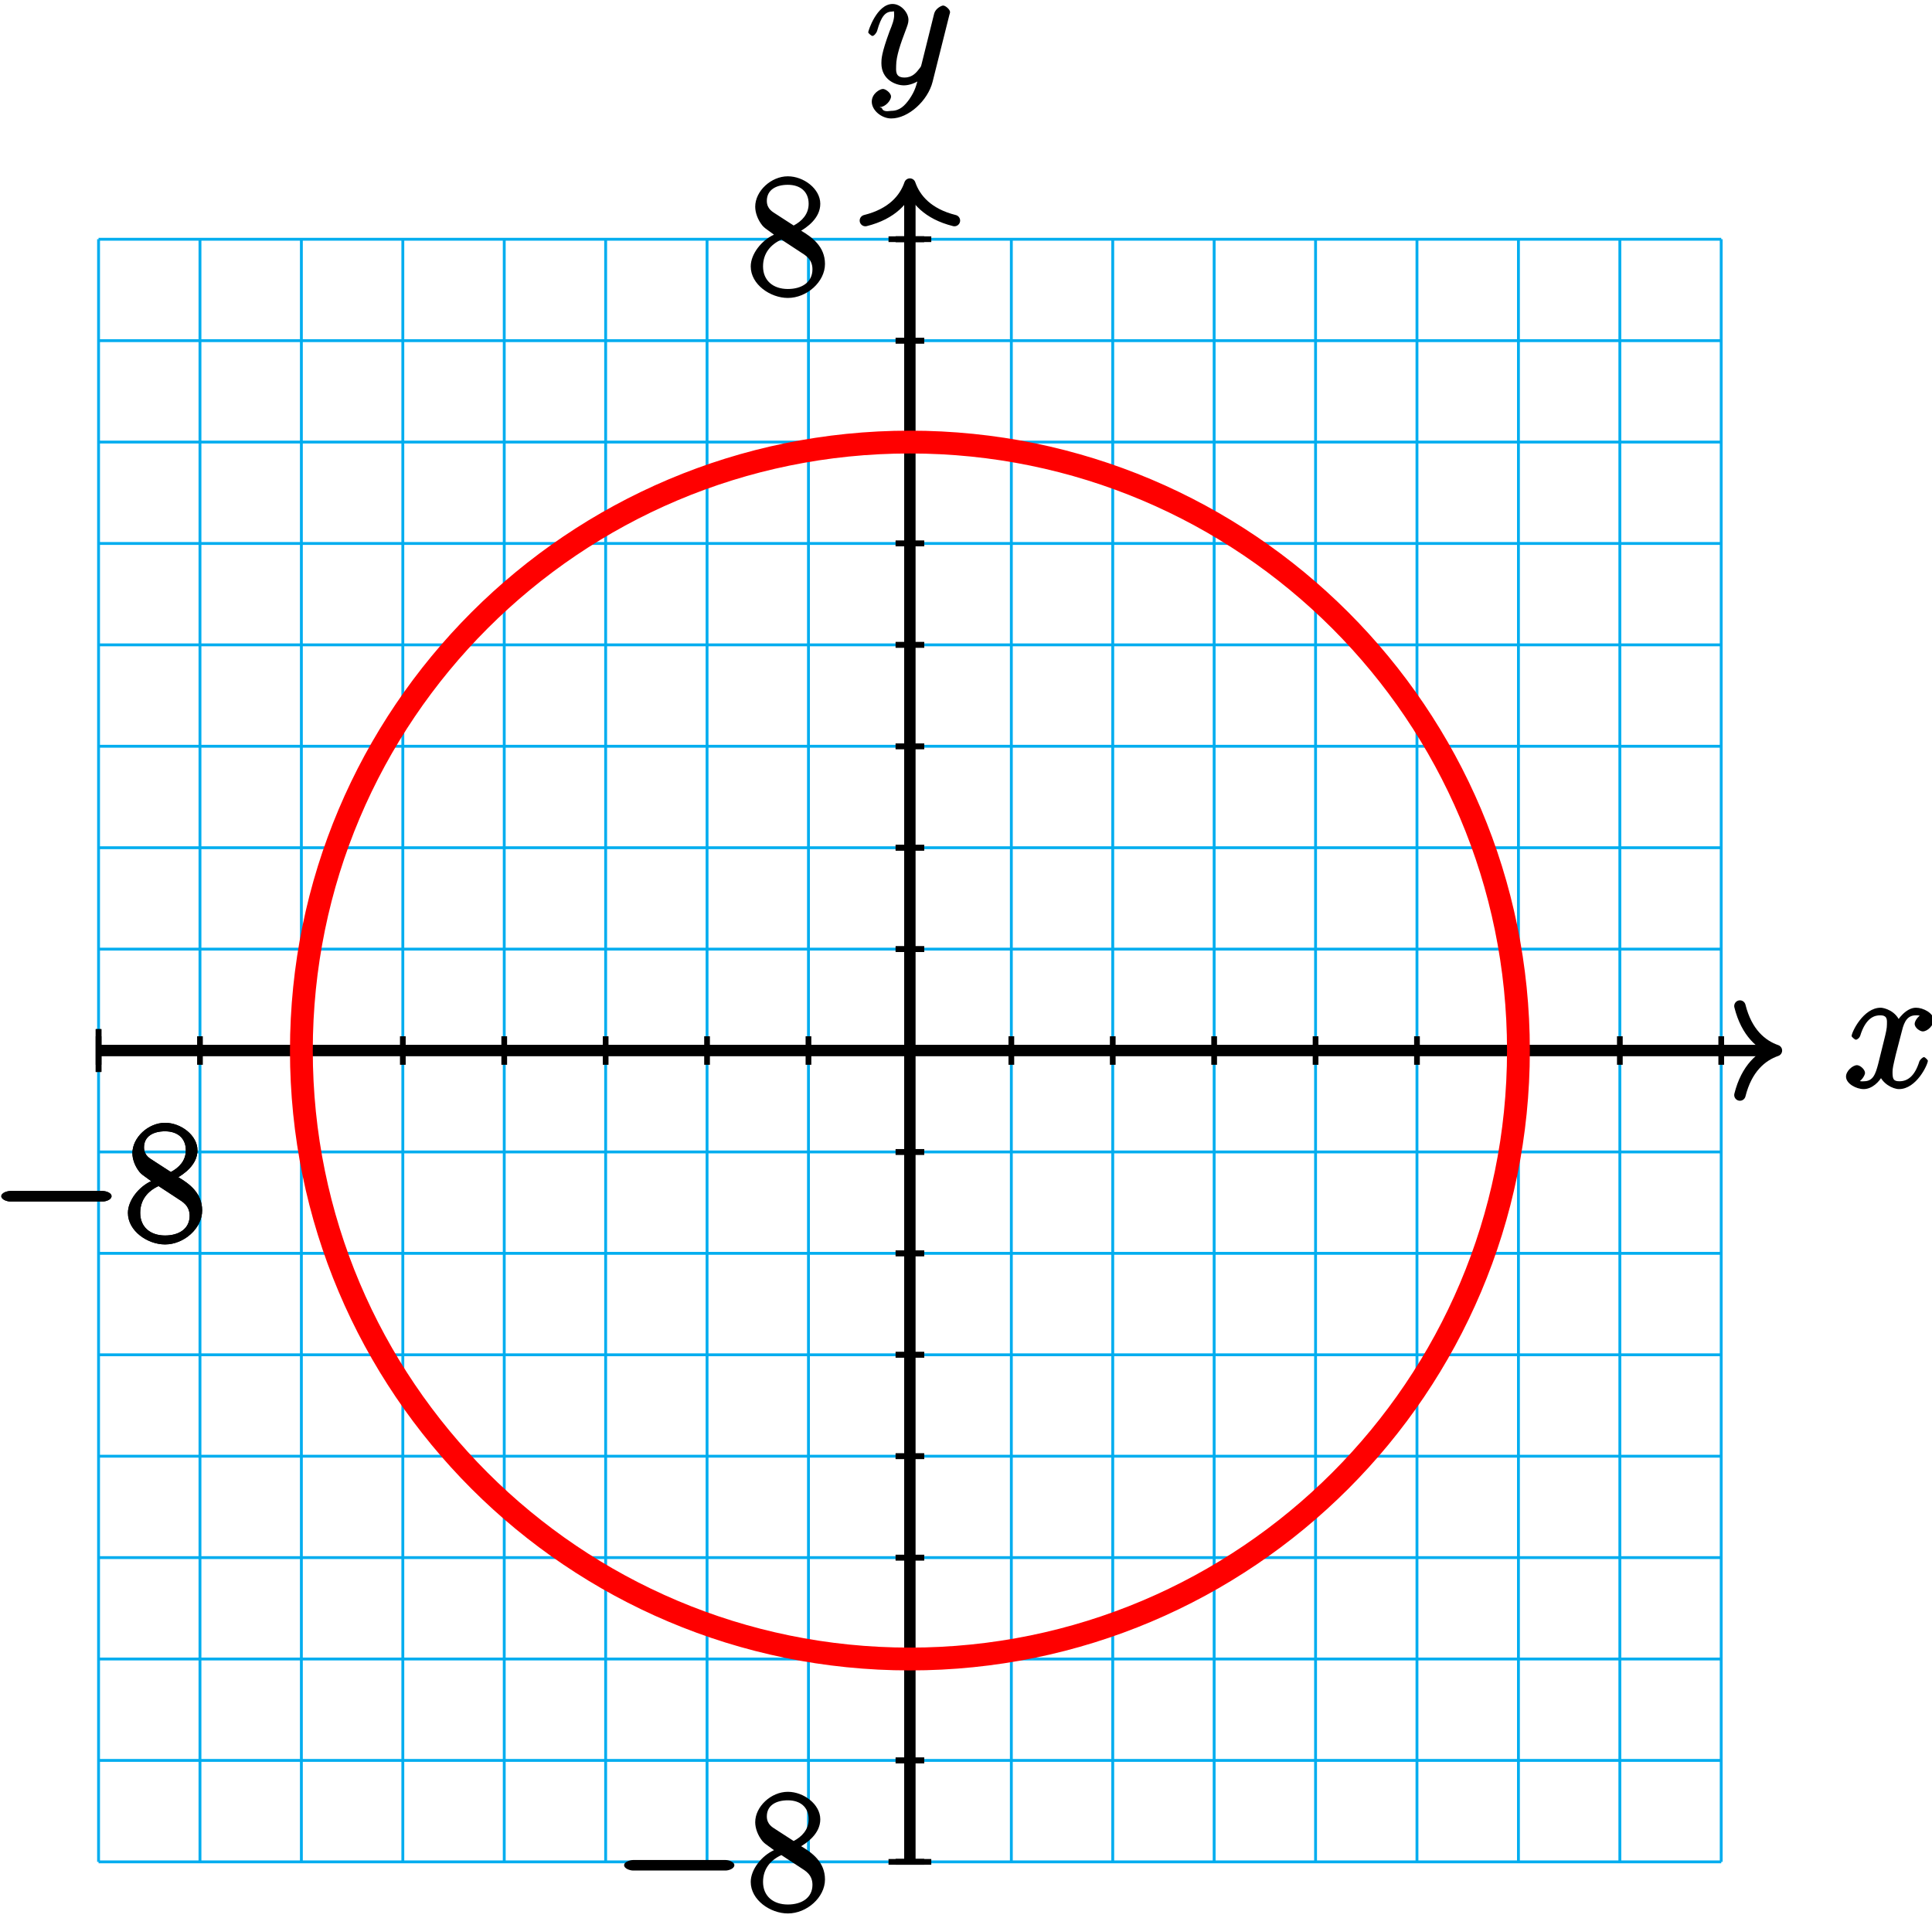
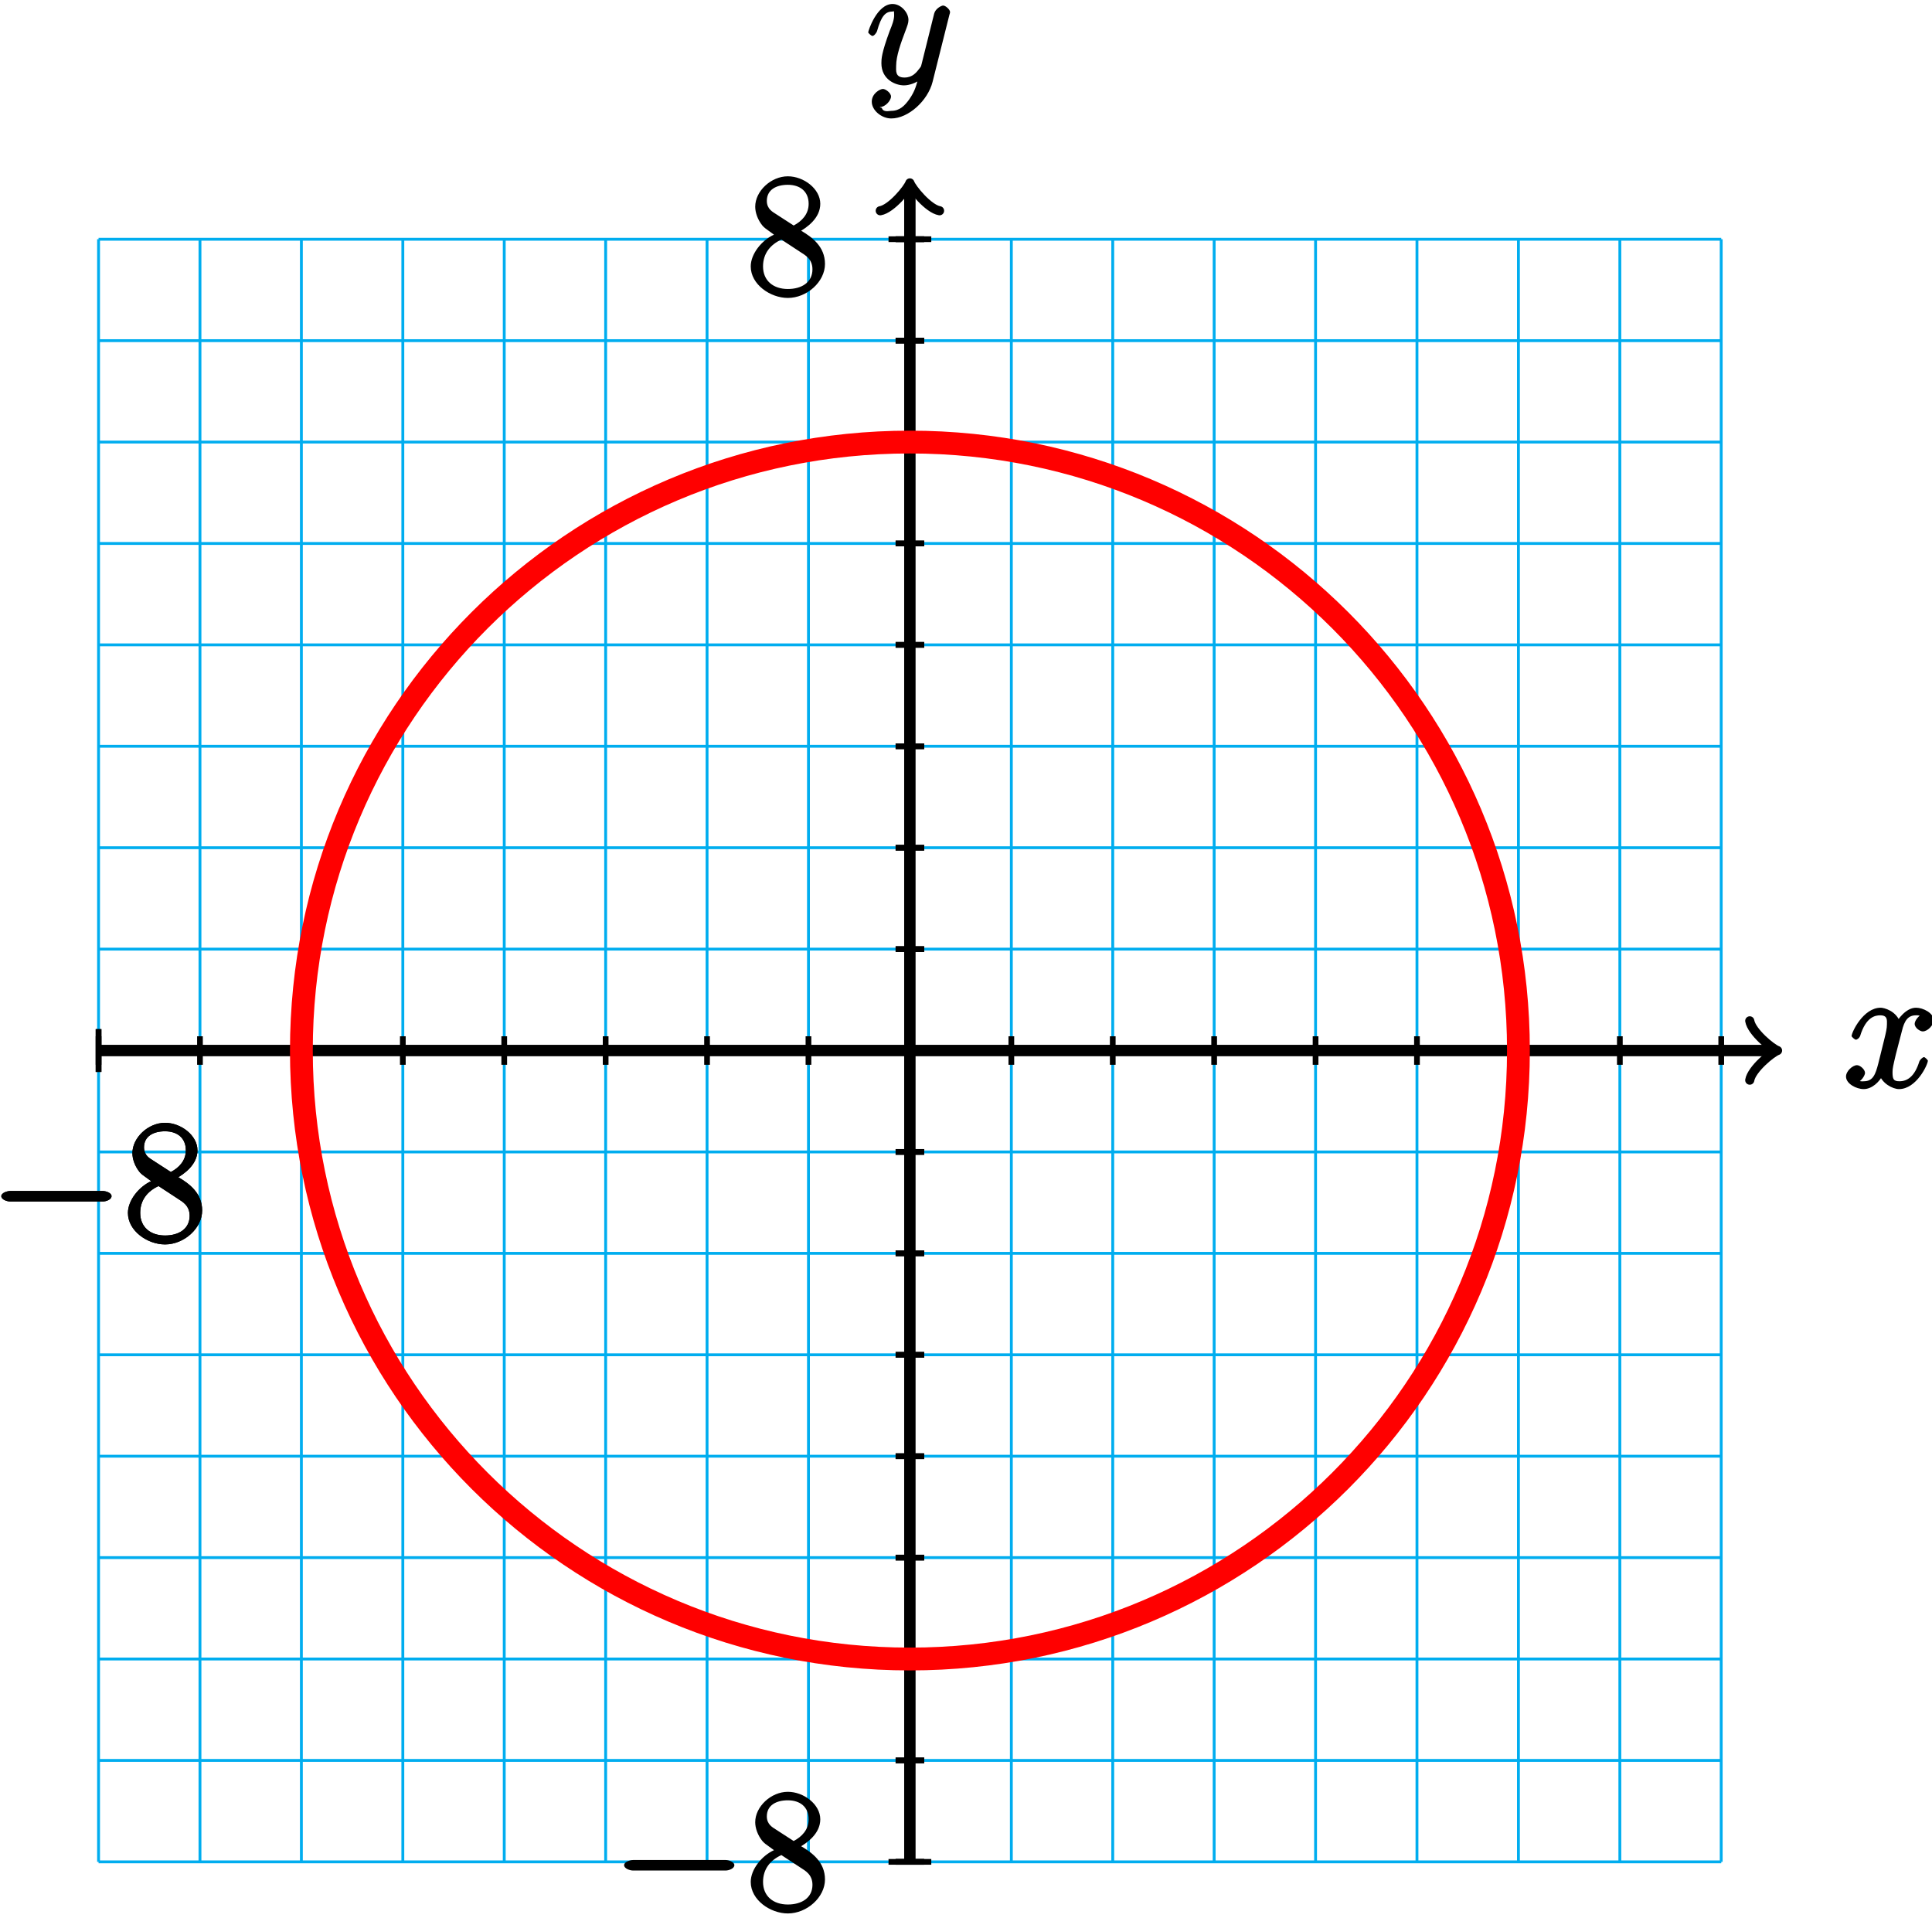
<svg xmlns="http://www.w3.org/2000/svg" xmlns:xlink="http://www.w3.org/1999/xlink" width="135pt" height="134pt" viewBox="0 0 135 134" version="1.1">
  <defs>
    <g>
      <symbol overflow="visible" id="glyph0-0">
        <path style="stroke:none;" d="" />
      </symbol>
      <symbol overflow="visible" id="glyph0-1">
        <path style="stroke:none;" d="M 5.672 -5.172 C 5.281 -5.109 4.969 -4.656 4.969 -4.438 C 4.969 -4.141 5.359 -3.906 5.531 -3.906 C 5.891 -3.906 6.297 -4.359 6.297 -4.688 C 6.297 -5.188 5.562 -5.562 5.062 -5.562 C 4.344 -5.562 3.766 -4.703 3.656 -4.469 L 3.984 -4.469 C 3.703 -5.359 2.812 -5.562 2.594 -5.562 C 1.375 -5.562 0.562 -3.844 0.562 -3.578 C 0.562 -3.531 0.781 -3.328 0.859 -3.328 C 0.953 -3.328 1.094 -3.438 1.156 -3.578 C 1.562 -4.922 2.219 -5.031 2.562 -5.031 C 3.094 -5.031 3.031 -4.672 3.031 -4.391 C 3.031 -4.125 2.969 -3.844 2.828 -3.281 L 2.422 -1.641 C 2.234 -0.922 2.062 -0.422 1.422 -0.422 C 1.359 -0.422 1.172 -0.375 0.922 -0.531 L 0.812 -0.281 C 1.25 -0.359 1.5 -0.859 1.5 -1 C 1.5 -1.25 1.156 -1.547 0.938 -1.547 C 0.641 -1.547 0.172 -1.141 0.172 -0.75 C 0.172 -0.25 0.891 0.125 1.406 0.125 C 1.984 0.125 2.5 -0.375 2.75 -0.859 L 2.469 -0.969 C 2.672 -0.266 3.438 0.125 3.875 0.125 C 5.094 0.125 5.891 -1.594 5.891 -1.859 C 5.891 -1.906 5.688 -2.109 5.625 -2.109 C 5.516 -2.109 5.328 -1.906 5.297 -1.812 C 4.969 -0.75 4.453 -0.422 3.906 -0.422 C 3.484 -0.422 3.422 -0.578 3.422 -1.062 C 3.422 -1.328 3.469 -1.516 3.656 -2.312 L 4.078 -3.938 C 4.25 -4.656 4.5 -5.031 5.062 -5.031 C 5.078 -5.031 5.297 -5.062 5.547 -4.906 Z M 5.672 -5.172 " />
      </symbol>
      <symbol overflow="visible" id="glyph0-2">
        <path style="stroke:none;" d="M 3.031 1.094 C 2.703 1.547 2.359 1.906 1.766 1.906 C 1.625 1.906 1.203 2.031 1.109 1.703 C 0.906 1.641 0.969 1.641 0.984 1.641 C 1.344 1.641 1.75 1.188 1.75 0.906 C 1.75 0.641 1.359 0.375 1.188 0.375 C 0.984 0.375 0.406 0.688 0.406 1.266 C 0.406 1.875 1.094 2.438 1.766 2.438 C 2.969 2.438 4.328 1.188 4.656 -0.125 L 5.828 -4.797 C 5.844 -4.859 5.875 -4.922 5.875 -5 C 5.875 -5.172 5.562 -5.453 5.391 -5.453 C 5.281 -5.453 4.859 -5.25 4.766 -4.891 L 3.891 -1.375 C 3.828 -1.156 3.875 -1.25 3.781 -1.109 C 3.531 -0.781 3.266 -0.422 2.688 -0.422 C 2.016 -0.422 2.109 -0.922 2.109 -1.25 C 2.109 -1.922 2.438 -2.844 2.766 -3.703 C 2.891 -4.047 2.969 -4.219 2.969 -4.453 C 2.969 -4.953 2.453 -5.562 1.859 -5.562 C 0.766 -5.562 0.156 -3.688 0.156 -3.578 C 0.156 -3.531 0.375 -3.328 0.453 -3.328 C 0.562 -3.328 0.734 -3.531 0.781 -3.688 C 1.062 -4.703 1.359 -5.031 1.828 -5.031 C 1.938 -5.031 1.969 -5.172 1.969 -4.781 C 1.969 -4.469 1.844 -4.125 1.656 -3.672 C 1.078 -2.109 1.078 -1.703 1.078 -1.422 C 1.078 -0.281 2.062 0.125 2.656 0.125 C 3 0.125 3.531 -0.031 3.844 -0.344 L 3.688 -0.516 C 3.516 0.141 3.438 0.5 3.031 1.094 Z M 3.031 1.094 " />
      </symbol>
      <symbol overflow="visible" id="glyph1-0">
        <path style="stroke:none;" d="" />
      </symbol>
      <symbol overflow="visible" id="glyph1-1">
        <path style="stroke:none;" d="M 7.875 -2.75 C 8.078 -2.75 8.484 -2.875 8.484 -3.125 C 8.484 -3.359 8.078 -3.484 7.875 -3.484 L 1.406 -3.484 C 1.203 -3.484 0.781 -3.359 0.781 -3.125 C 0.781 -2.875 1.203 -2.75 1.406 -2.75 Z M 7.875 -2.75 " />
      </symbol>
      <symbol overflow="visible" id="glyph2-0">
        <path style="stroke:none;" d="" />
      </symbol>
      <symbol overflow="visible" id="glyph2-1">
        <path style="stroke:none;" d="M 3.672 -4.344 C 4.266 -4.672 5.188 -5.328 5.188 -6.328 C 5.188 -7.375 4.031 -8.25 2.922 -8.25 C 1.75 -8.25 0.641 -7.219 0.641 -6.125 C 0.641 -5.719 0.812 -5.219 1.141 -4.812 C 1.281 -4.656 1.297 -4.641 1.953 -4.172 C 1.094 -3.781 0.328 -2.828 0.328 -1.953 C 0.328 -0.688 1.703 0.25 2.922 0.25 C 4.25 0.25 5.516 -0.875 5.516 -2.125 C 5.516 -3.344 4.609 -4 3.844 -4.453 Z M 2.047 -5.641 C 1.891 -5.75 1.453 -5.953 1.453 -6.531 C 1.453 -7.312 2.109 -7.656 2.922 -7.656 C 3.781 -7.656 4.375 -7.188 4.375 -6.328 C 4.375 -5.594 3.891 -5.109 3.328 -4.812 Z M 2.375 -3.891 L 3.828 -2.938 C 4.141 -2.734 4.641 -2.469 4.641 -1.75 C 4.641 -0.844 3.891 -0.375 2.922 -0.375 C 1.906 -0.375 1.188 -0.953 1.188 -1.953 C 1.188 -2.875 1.719 -3.484 2.469 -3.828 Z M 2.375 -3.891 " />
      </symbol>
    </g>
  </defs>
  <g id="surface1">
    <path style="fill:none;stroke-width:0.199;stroke-linecap:butt;stroke-linejoin:miter;stroke:rgb(0%,67.839%,93.729%);stroke-opacity:1;stroke-miterlimit:10;" d="M -56.693 -56.695 L 56.693 -56.695 M -56.693 -49.606 L 56.693 -49.606 M -56.693 -42.52 L 56.693 -42.52 M -56.693 -35.434 L 56.693 -35.434 M -56.693 -28.348 L 56.693 -28.348 M -56.693 -21.262 L 56.693 -21.262 M -56.693 -14.172 L 56.693 -14.172 M -56.693 -7.086 L 56.693 -7.086 M -56.693 -0 L 56.693 -0 M -56.693 7.086 L 56.693 7.086 M -56.693 14.172 L 56.693 14.172 M -56.693 21.262 L 56.693 21.262 M -56.693 28.348 L 56.693 28.348 M -56.693 35.433 L 56.693 35.433 M -56.693 42.519 L 56.693 42.519 M -56.693 49.605 L 56.693 49.605 M -56.693 56.691 L 56.693 56.691 M -56.693 -56.695 L -56.693 56.695 M -49.607 -56.695 L -49.607 56.695 M -42.521 -56.695 L -42.521 56.695 M -35.432 -56.695 L -35.432 56.695 M -28.346 -56.695 L -28.346 56.695 M -21.26 -56.695 L -21.26 56.695 M -14.174 -56.695 L -14.174 56.695 M -7.088 -56.695 L -7.088 56.695 M -0.002 -56.695 L -0.002 56.695 M 7.088 -56.695 L 7.088 56.695 M 14.174 -56.695 L 14.174 56.695 M 21.26 -56.695 L 21.26 56.695 M 28.346 -56.695 L 28.346 56.695 M 35.432 -56.695 L 35.432 56.695 M 42.522 -56.695 L 42.522 56.695 M 49.608 -56.695 L 49.608 56.695 M 56.69 -56.695 L 56.69 56.695 " transform="matrix(1,0,0,-1,63.58,73.41)" />
-     <path style="fill:none;stroke-width:0.797;stroke-linecap:butt;stroke-linejoin:miter;stroke:rgb(0%,0%,0%);stroke-opacity:1;stroke-miterlimit:10;" d="M -56.693 -0 L 60.15 -0 " transform="matrix(1,0,0,-1,63.58,73.41)" />
-     <path style="fill:none;stroke-width:0.797;stroke-linecap:round;stroke-linejoin:round;stroke:rgb(0%,0%,0%);stroke-opacity:1;stroke-miterlimit:10;" d="M -2.549 3.109 C -2.084 1.246 -1.045 0.363 0.002 -0 C -1.045 -0.363 -2.084 -1.246 -2.549 -3.11 " transform="matrix(1,0,0,-1,124.1272,73.41)" />
+     <path style="fill:none;stroke-width:0.797;stroke-linecap:butt;stroke-linejoin:miter;stroke:rgb(0%,0%,0%);stroke-opacity:1;stroke-miterlimit:10;" d="M -56.693 -0 L 60.236 -0 " transform="matrix(1,0,0,-1,63.58,73.41)" />
+     <path style="fill:none;stroke-width:0.638;stroke-linecap:round;stroke-linejoin:round;stroke:rgb(0%,0%,0%);stroke-opacity:1;stroke-miterlimit:10;" d="M -1.553 2.074 C -1.424 1.297 -0.002 0.129 0.389 -0 C -0.002 -0.129 -1.424 -1.297 -1.553 -2.07 " transform="matrix(1,0,0,-1,123.8183,73.41)" />
    <g style="fill:rgb(0%,0%,0%);fill-opacity:1;">
      <use xlink:href="#glyph0-1" x="128.82" y="75.98" />
    </g>
-     <path style="fill:none;stroke-width:0.797;stroke-linecap:butt;stroke-linejoin:miter;stroke:rgb(0%,0%,0%);stroke-opacity:1;stroke-miterlimit:10;" d="M -0.002 -56.695 L -0.002 60.148 " transform="matrix(1,0,0,-1,63.58,73.41)" />
-     <path style="fill:none;stroke-width:0.797;stroke-linecap:round;stroke-linejoin:round;stroke:rgb(0%,0%,0%);stroke-opacity:1;stroke-miterlimit:10;" d="M -2.551 3.111 C -2.086 1.244 -1.047 0.361 -0 0.002 C -1.047 -0.361 -2.086 -1.244 -2.551 -3.111 " transform="matrix(0,-1,-1,0,63.58,12.86284)" />
+     <path style="fill:none;stroke-width:0.797;stroke-linecap:butt;stroke-linejoin:miter;stroke:rgb(0%,0%,0%);stroke-opacity:1;stroke-miterlimit:10;" d="M -0.002 -56.695 L -0.002 60.238 " transform="matrix(1,0,0,-1,63.58,73.41)" />
+     <path style="fill:none;stroke-width:0.638;stroke-linecap:round;stroke-linejoin:round;stroke:rgb(0%,0%,0%);stroke-opacity:1;stroke-miterlimit:10;" d="M -1.555 2.072 C -1.426 1.295 -0 0.131 0.39 0.002 C -0 -0.131 -1.426 -1.295 -1.555 -2.072 " transform="matrix(0,-1,-1,0,63.58,13.1717)" />
    <g style="fill:rgb(0%,0%,0%);fill-opacity:1;">
      <use xlink:href="#glyph0-2" x="60.51" y="5.84" />
    </g>
    <path style="fill:none;stroke-width:0.399;stroke-linecap:butt;stroke-linejoin:miter;stroke:rgb(0%,0%,0%);stroke-opacity:1;stroke-miterlimit:10;" d="M -56.693 1.496 L -56.693 -1.496 " transform="matrix(1,0,0,-1,63.58,73.41)" />
    <g style="fill:rgb(0%,0%,0%);fill-opacity:1;">
      <use xlink:href="#glyph1-1" x="-0.69" y="86.71" />
    </g>
    <g style="fill:rgb(0%,0%,0%);fill-opacity:1;">
      <use xlink:href="#glyph2-1" x="8.61" y="86.71" />
    </g>
    <path style="fill:none;stroke-width:0.399;stroke-linecap:butt;stroke-linejoin:miter;stroke:rgb(0%,0%,0%);stroke-opacity:1;stroke-miterlimit:10;" d="M -56.693 1.496 L -56.693 -1.496 " transform="matrix(1,0,0,-1,63.58,73.41)" />
    <g style="fill:rgb(0%,0%,0%);fill-opacity:1;">
      <use xlink:href="#glyph1-1" x="-0.69" y="86.71" />
    </g>
    <g style="fill:rgb(0%,0%,0%);fill-opacity:1;">
      <use xlink:href="#glyph2-1" x="8.61" y="86.71" />
    </g>
    <path style="fill:none;stroke-width:0.399;stroke-linecap:butt;stroke-linejoin:miter;stroke:rgb(0%,0%,0%);stroke-opacity:1;stroke-miterlimit:10;" d="M 1.494 -56.695 L -1.494 -56.695 " transform="matrix(1,0,0,-1,63.58,73.41)" />
    <g style="fill:rgb(0%,0%,0%);fill-opacity:1;">
      <use xlink:href="#glyph1-1" x="42.83" y="133.46" />
    </g>
    <g style="fill:rgb(0%,0%,0%);fill-opacity:1;">
      <use xlink:href="#glyph2-1" x="52.13" y="133.46" />
    </g>
    <path style="fill:none;stroke-width:0.399;stroke-linecap:butt;stroke-linejoin:miter;stroke:rgb(0%,0%,0%);stroke-opacity:1;stroke-miterlimit:10;" d="M 1.494 56.695 L -1.494 56.695 " transform="matrix(1,0,0,-1,63.58,73.41)" />
    <g style="fill:rgb(0%,0%,0%);fill-opacity:1;">
      <use xlink:href="#glyph2-1" x="52.13" y="20.57" />
    </g>
    <path style="fill:none;stroke-width:0.399;stroke-linecap:butt;stroke-linejoin:miter;stroke:rgb(0%,0%,0%);stroke-opacity:1;stroke-miterlimit:10;" d="M -56.693 0.996 L -56.693 -0.996 " transform="matrix(1,0,0,-1,63.58,73.41)" />
    <path style="fill:none;stroke-width:0.399;stroke-linecap:butt;stroke-linejoin:miter;stroke:rgb(0%,0%,0%);stroke-opacity:1;stroke-miterlimit:10;" d="M -49.607 0.996 L -49.607 -0.996 " transform="matrix(1,0,0,-1,63.58,73.41)" />
    <path style="fill:none;stroke-width:0.399;stroke-linecap:butt;stroke-linejoin:miter;stroke:rgb(0%,0%,0%);stroke-opacity:1;stroke-miterlimit:10;" d="M -42.521 0.996 L -42.521 -0.996 " transform="matrix(1,0,0,-1,63.58,73.41)" />
    <path style="fill:none;stroke-width:0.399;stroke-linecap:butt;stroke-linejoin:miter;stroke:rgb(0%,0%,0%);stroke-opacity:1;stroke-miterlimit:10;" d="M -35.432 0.996 L -35.432 -0.996 " transform="matrix(1,0,0,-1,63.58,73.41)" />
    <path style="fill:none;stroke-width:0.399;stroke-linecap:butt;stroke-linejoin:miter;stroke:rgb(0%,0%,0%);stroke-opacity:1;stroke-miterlimit:10;" d="M -28.346 0.996 L -28.346 -0.996 " transform="matrix(1,0,0,-1,63.58,73.41)" />
    <path style="fill:none;stroke-width:0.399;stroke-linecap:butt;stroke-linejoin:miter;stroke:rgb(0%,0%,0%);stroke-opacity:1;stroke-miterlimit:10;" d="M -21.26 0.996 L -21.26 -0.996 " transform="matrix(1,0,0,-1,63.58,73.41)" />
    <path style="fill:none;stroke-width:0.399;stroke-linecap:butt;stroke-linejoin:miter;stroke:rgb(0%,0%,0%);stroke-opacity:1;stroke-miterlimit:10;" d="M -14.174 0.996 L -14.174 -0.996 " transform="matrix(1,0,0,-1,63.58,73.41)" />
    <path style="fill:none;stroke-width:0.399;stroke-linecap:butt;stroke-linejoin:miter;stroke:rgb(0%,0%,0%);stroke-opacity:1;stroke-miterlimit:10;" d="M -7.088 0.996 L -7.088 -0.996 " transform="matrix(1,0,0,-1,63.58,73.41)" />
    <path style="fill:none;stroke-width:0.399;stroke-linecap:butt;stroke-linejoin:miter;stroke:rgb(0%,0%,0%);stroke-opacity:1;stroke-miterlimit:10;" d="M -0.002 0.996 L -0.002 -0.996 " transform="matrix(1,0,0,-1,63.58,73.41)" />
    <path style="fill:none;stroke-width:0.399;stroke-linecap:butt;stroke-linejoin:miter;stroke:rgb(0%,0%,0%);stroke-opacity:1;stroke-miterlimit:10;" d="M 7.088 0.996 L 7.088 -0.996 " transform="matrix(1,0,0,-1,63.58,73.41)" />
    <path style="fill:none;stroke-width:0.399;stroke-linecap:butt;stroke-linejoin:miter;stroke:rgb(0%,0%,0%);stroke-opacity:1;stroke-miterlimit:10;" d="M 14.174 0.996 L 14.174 -0.996 " transform="matrix(1,0,0,-1,63.58,73.41)" />
    <path style="fill:none;stroke-width:0.399;stroke-linecap:butt;stroke-linejoin:miter;stroke:rgb(0%,0%,0%);stroke-opacity:1;stroke-miterlimit:10;" d="M 21.26 0.996 L 21.26 -0.996 " transform="matrix(1,0,0,-1,63.58,73.41)" />
    <path style="fill:none;stroke-width:0.399;stroke-linecap:butt;stroke-linejoin:miter;stroke:rgb(0%,0%,0%);stroke-opacity:1;stroke-miterlimit:10;" d="M 28.346 0.996 L 28.346 -0.996 " transform="matrix(1,0,0,-1,63.58,73.41)" />
    <path style="fill:none;stroke-width:0.399;stroke-linecap:butt;stroke-linejoin:miter;stroke:rgb(0%,0%,0%);stroke-opacity:1;stroke-miterlimit:10;" d="M 35.432 0.996 L 35.432 -0.996 " transform="matrix(1,0,0,-1,63.58,73.41)" />
    <path style="fill:none;stroke-width:0.399;stroke-linecap:butt;stroke-linejoin:miter;stroke:rgb(0%,0%,0%);stroke-opacity:1;stroke-miterlimit:10;" d="M 42.522 0.996 L 42.522 -0.996 " transform="matrix(1,0,0,-1,63.58,73.41)" />
    <path style="fill:none;stroke-width:0.399;stroke-linecap:butt;stroke-linejoin:miter;stroke:rgb(0%,0%,0%);stroke-opacity:1;stroke-miterlimit:10;" d="M 49.608 0.996 L 49.608 -0.996 " transform="matrix(1,0,0,-1,63.58,73.41)" />
    <path style="fill:none;stroke-width:0.399;stroke-linecap:butt;stroke-linejoin:miter;stroke:rgb(0%,0%,0%);stroke-opacity:1;stroke-miterlimit:10;" d="M 56.693 0.996 L 56.693 -0.996 " transform="matrix(1,0,0,-1,63.58,73.41)" />
    <path style="fill:none;stroke-width:0.399;stroke-linecap:butt;stroke-linejoin:miter;stroke:rgb(0%,0%,0%);stroke-opacity:1;stroke-miterlimit:10;" d="M 0.998 -56.695 L -0.998 -56.695 " transform="matrix(1,0,0,-1,63.58,73.41)" />
    <path style="fill:none;stroke-width:0.399;stroke-linecap:butt;stroke-linejoin:miter;stroke:rgb(0%,0%,0%);stroke-opacity:1;stroke-miterlimit:10;" d="M 0.998 -49.606 L -0.998 -49.606 " transform="matrix(1,0,0,-1,63.58,73.41)" />
    <path style="fill:none;stroke-width:0.399;stroke-linecap:butt;stroke-linejoin:miter;stroke:rgb(0%,0%,0%);stroke-opacity:1;stroke-miterlimit:10;" d="M 0.998 -42.52 L -0.998 -42.52 " transform="matrix(1,0,0,-1,63.58,73.41)" />
    <path style="fill:none;stroke-width:0.399;stroke-linecap:butt;stroke-linejoin:miter;stroke:rgb(0%,0%,0%);stroke-opacity:1;stroke-miterlimit:10;" d="M 0.998 -35.434 L -0.998 -35.434 " transform="matrix(1,0,0,-1,63.58,73.41)" />
    <path style="fill:none;stroke-width:0.399;stroke-linecap:butt;stroke-linejoin:miter;stroke:rgb(0%,0%,0%);stroke-opacity:1;stroke-miterlimit:10;" d="M 0.998 -28.348 L -0.998 -28.348 " transform="matrix(1,0,0,-1,63.58,73.41)" />
    <path style="fill:none;stroke-width:0.399;stroke-linecap:butt;stroke-linejoin:miter;stroke:rgb(0%,0%,0%);stroke-opacity:1;stroke-miterlimit:10;" d="M 0.998 -21.262 L -0.998 -21.262 " transform="matrix(1,0,0,-1,63.58,73.41)" />
    <path style="fill:none;stroke-width:0.399;stroke-linecap:butt;stroke-linejoin:miter;stroke:rgb(0%,0%,0%);stroke-opacity:1;stroke-miterlimit:10;" d="M 0.998 -14.172 L -0.998 -14.172 " transform="matrix(1,0,0,-1,63.58,73.41)" />
    <path style="fill:none;stroke-width:0.399;stroke-linecap:butt;stroke-linejoin:miter;stroke:rgb(0%,0%,0%);stroke-opacity:1;stroke-miterlimit:10;" d="M 0.998 -7.086 L -0.998 -7.086 " transform="matrix(1,0,0,-1,63.58,73.41)" />
    <path style="fill:none;stroke-width:0.399;stroke-linecap:butt;stroke-linejoin:miter;stroke:rgb(0%,0%,0%);stroke-opacity:1;stroke-miterlimit:10;" d="M 0.998 -0 L -0.998 -0 " transform="matrix(1,0,0,-1,63.58,73.41)" />
    <path style="fill:none;stroke-width:0.399;stroke-linecap:butt;stroke-linejoin:miter;stroke:rgb(0%,0%,0%);stroke-opacity:1;stroke-miterlimit:10;" d="M 0.998 7.086 L -0.998 7.086 " transform="matrix(1,0,0,-1,63.58,73.41)" />
    <path style="fill:none;stroke-width:0.399;stroke-linecap:butt;stroke-linejoin:miter;stroke:rgb(0%,0%,0%);stroke-opacity:1;stroke-miterlimit:10;" d="M 0.998 14.172 L -0.998 14.172 " transform="matrix(1,0,0,-1,63.58,73.41)" />
    <path style="fill:none;stroke-width:0.399;stroke-linecap:butt;stroke-linejoin:miter;stroke:rgb(0%,0%,0%);stroke-opacity:1;stroke-miterlimit:10;" d="M 0.998 21.262 L -0.998 21.262 " transform="matrix(1,0,0,-1,63.58,73.41)" />
    <path style="fill:none;stroke-width:0.399;stroke-linecap:butt;stroke-linejoin:miter;stroke:rgb(0%,0%,0%);stroke-opacity:1;stroke-miterlimit:10;" d="M 0.998 28.348 L -0.998 28.348 " transform="matrix(1,0,0,-1,63.58,73.41)" />
    <path style="fill:none;stroke-width:0.399;stroke-linecap:butt;stroke-linejoin:miter;stroke:rgb(0%,0%,0%);stroke-opacity:1;stroke-miterlimit:10;" d="M 0.998 35.433 L -0.998 35.433 " transform="matrix(1,0,0,-1,63.58,73.41)" />
    <path style="fill:none;stroke-width:0.399;stroke-linecap:butt;stroke-linejoin:miter;stroke:rgb(0%,0%,0%);stroke-opacity:1;stroke-miterlimit:10;" d="M 0.998 42.519 L -0.998 42.519 " transform="matrix(1,0,0,-1,63.58,73.41)" />
    <path style="fill:none;stroke-width:0.399;stroke-linecap:butt;stroke-linejoin:miter;stroke:rgb(0%,0%,0%);stroke-opacity:1;stroke-miterlimit:10;" d="M 0.998 49.605 L -0.998 49.605 " transform="matrix(1,0,0,-1,63.58,73.41)" />
    <path style="fill:none;stroke-width:0.399;stroke-linecap:butt;stroke-linejoin:miter;stroke:rgb(0%,0%,0%);stroke-opacity:1;stroke-miterlimit:10;" d="M 0.998 56.695 L -0.998 56.695 " transform="matrix(1,0,0,-1,63.58,73.41)" />
    <path style="fill:none;stroke-width:0.399;stroke-linecap:butt;stroke-linejoin:miter;stroke:rgb(0%,0%,0%);stroke-opacity:1;stroke-miterlimit:10;" d="M 0.998 -56.695 L -0.998 -56.695 " transform="matrix(1,0,0,-1,63.58,73.41)" />
    <path style="fill:none;stroke-width:0.399;stroke-linecap:butt;stroke-linejoin:miter;stroke:rgb(0%,0%,0%);stroke-opacity:1;stroke-miterlimit:10;" d="M 0.998 -49.606 L -0.998 -49.606 " transform="matrix(1,0,0,-1,63.58,73.41)" />
    <path style="fill:none;stroke-width:0.399;stroke-linecap:butt;stroke-linejoin:miter;stroke:rgb(0%,0%,0%);stroke-opacity:1;stroke-miterlimit:10;" d="M 0.998 -42.52 L -0.998 -42.52 " transform="matrix(1,0,0,-1,63.58,73.41)" />
    <path style="fill:none;stroke-width:0.399;stroke-linecap:butt;stroke-linejoin:miter;stroke:rgb(0%,0%,0%);stroke-opacity:1;stroke-miterlimit:10;" d="M 0.998 -35.434 L -0.998 -35.434 " transform="matrix(1,0,0,-1,63.58,73.41)" />
    <path style="fill:none;stroke-width:0.399;stroke-linecap:butt;stroke-linejoin:miter;stroke:rgb(0%,0%,0%);stroke-opacity:1;stroke-miterlimit:10;" d="M 0.998 -28.348 L -0.998 -28.348 " transform="matrix(1,0,0,-1,63.58,73.41)" />
    <path style="fill:none;stroke-width:0.399;stroke-linecap:butt;stroke-linejoin:miter;stroke:rgb(0%,0%,0%);stroke-opacity:1;stroke-miterlimit:10;" d="M 0.998 -21.262 L -0.998 -21.262 " transform="matrix(1,0,0,-1,63.58,73.41)" />
    <path style="fill:none;stroke-width:0.399;stroke-linecap:butt;stroke-linejoin:miter;stroke:rgb(0%,0%,0%);stroke-opacity:1;stroke-miterlimit:10;" d="M 0.998 -14.172 L -0.998 -14.172 " transform="matrix(1,0,0,-1,63.58,73.41)" />
    <path style="fill:none;stroke-width:0.399;stroke-linecap:butt;stroke-linejoin:miter;stroke:rgb(0%,0%,0%);stroke-opacity:1;stroke-miterlimit:10;" d="M 0.998 -7.086 L -0.998 -7.086 " transform="matrix(1,0,0,-1,63.58,73.41)" />
    <path style="fill:none;stroke-width:0.399;stroke-linecap:butt;stroke-linejoin:miter;stroke:rgb(0%,0%,0%);stroke-opacity:1;stroke-miterlimit:10;" d="M 0.998 -0 L -0.998 -0 " transform="matrix(1,0,0,-1,63.58,73.41)" />
    <path style="fill:none;stroke-width:0.399;stroke-linecap:butt;stroke-linejoin:miter;stroke:rgb(0%,0%,0%);stroke-opacity:1;stroke-miterlimit:10;" d="M 0.998 7.086 L -0.998 7.086 " transform="matrix(1,0,0,-1,63.58,73.41)" />
    <path style="fill:none;stroke-width:0.399;stroke-linecap:butt;stroke-linejoin:miter;stroke:rgb(0%,0%,0%);stroke-opacity:1;stroke-miterlimit:10;" d="M 0.998 14.172 L -0.998 14.172 " transform="matrix(1,0,0,-1,63.58,73.41)" />
    <path style="fill:none;stroke-width:0.399;stroke-linecap:butt;stroke-linejoin:miter;stroke:rgb(0%,0%,0%);stroke-opacity:1;stroke-miterlimit:10;" d="M 0.998 21.262 L -0.998 21.262 " transform="matrix(1,0,0,-1,63.58,73.41)" />
    <path style="fill:none;stroke-width:0.399;stroke-linecap:butt;stroke-linejoin:miter;stroke:rgb(0%,0%,0%);stroke-opacity:1;stroke-miterlimit:10;" d="M 0.998 28.348 L -0.998 28.348 " transform="matrix(1,0,0,-1,63.58,73.41)" />
    <path style="fill:none;stroke-width:0.399;stroke-linecap:butt;stroke-linejoin:miter;stroke:rgb(0%,0%,0%);stroke-opacity:1;stroke-miterlimit:10;" d="M 0.998 35.433 L -0.998 35.433 " transform="matrix(1,0,0,-1,63.58,73.41)" />
    <path style="fill:none;stroke-width:0.399;stroke-linecap:butt;stroke-linejoin:miter;stroke:rgb(0%,0%,0%);stroke-opacity:1;stroke-miterlimit:10;" d="M 0.998 42.519 L -0.998 42.519 " transform="matrix(1,0,0,-1,63.58,73.41)" />
    <path style="fill:none;stroke-width:0.399;stroke-linecap:butt;stroke-linejoin:miter;stroke:rgb(0%,0%,0%);stroke-opacity:1;stroke-miterlimit:10;" d="M 0.998 49.605 L -0.998 49.605 " transform="matrix(1,0,0,-1,63.58,73.41)" />
    <path style="fill:none;stroke-width:0.399;stroke-linecap:butt;stroke-linejoin:miter;stroke:rgb(0%,0%,0%);stroke-opacity:1;stroke-miterlimit:10;" d="M 0.998 56.695 L -0.998 56.695 " transform="matrix(1,0,0,-1,63.58,73.41)" />
    <path style="fill:none;stroke-width:1.594;stroke-linecap:butt;stroke-linejoin:miter;stroke:rgb(100%,0%,0%);stroke-opacity:1;stroke-miterlimit:10;" d="M 42.522 -0 C 42.522 23.484 23.483 42.519 -0.002 42.519 C -23.482 42.519 -42.521 23.484 -42.521 -0 C -42.521 -23.485 -23.482 -42.52 -0.002 -42.52 C 23.483 -42.52 42.522 -23.485 42.522 -0 Z M 42.522 -0 " transform="matrix(1,0,0,-1,63.58,73.41)" />
  </g>
</svg>
